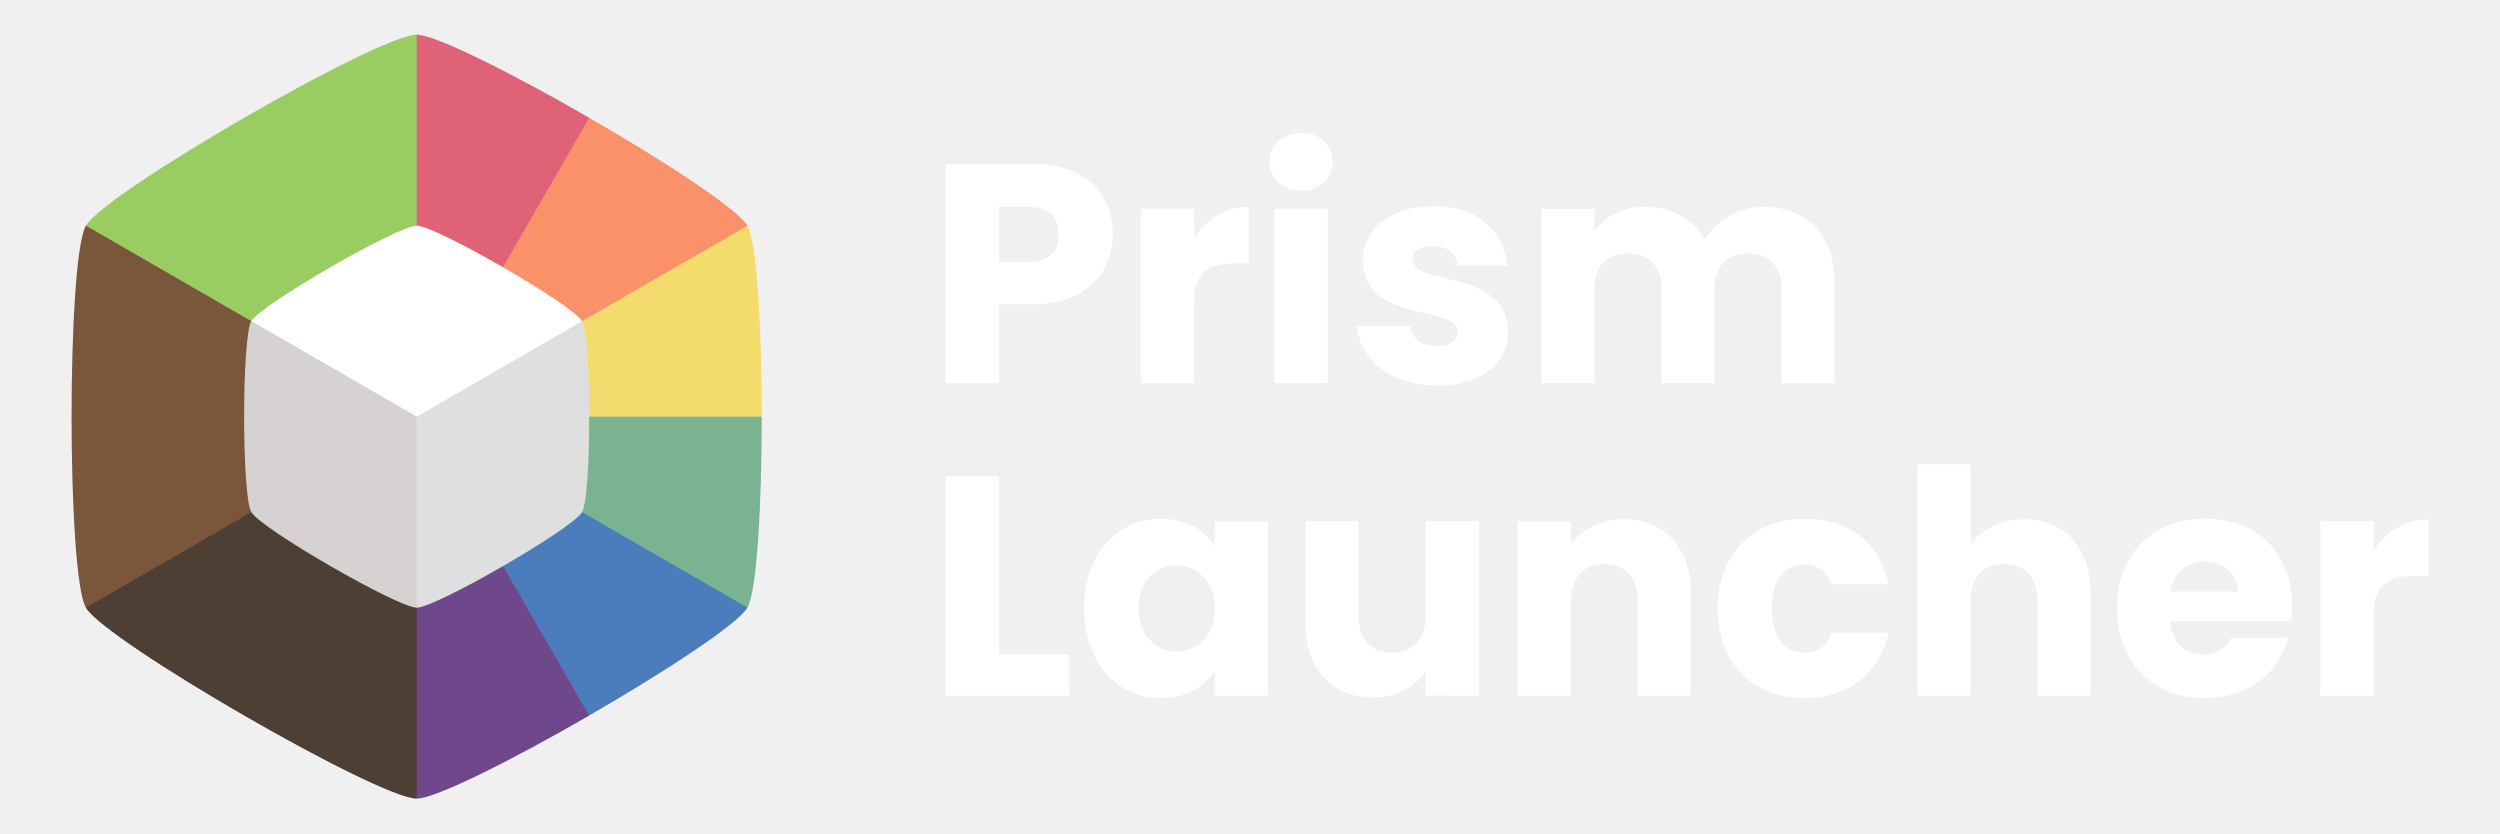
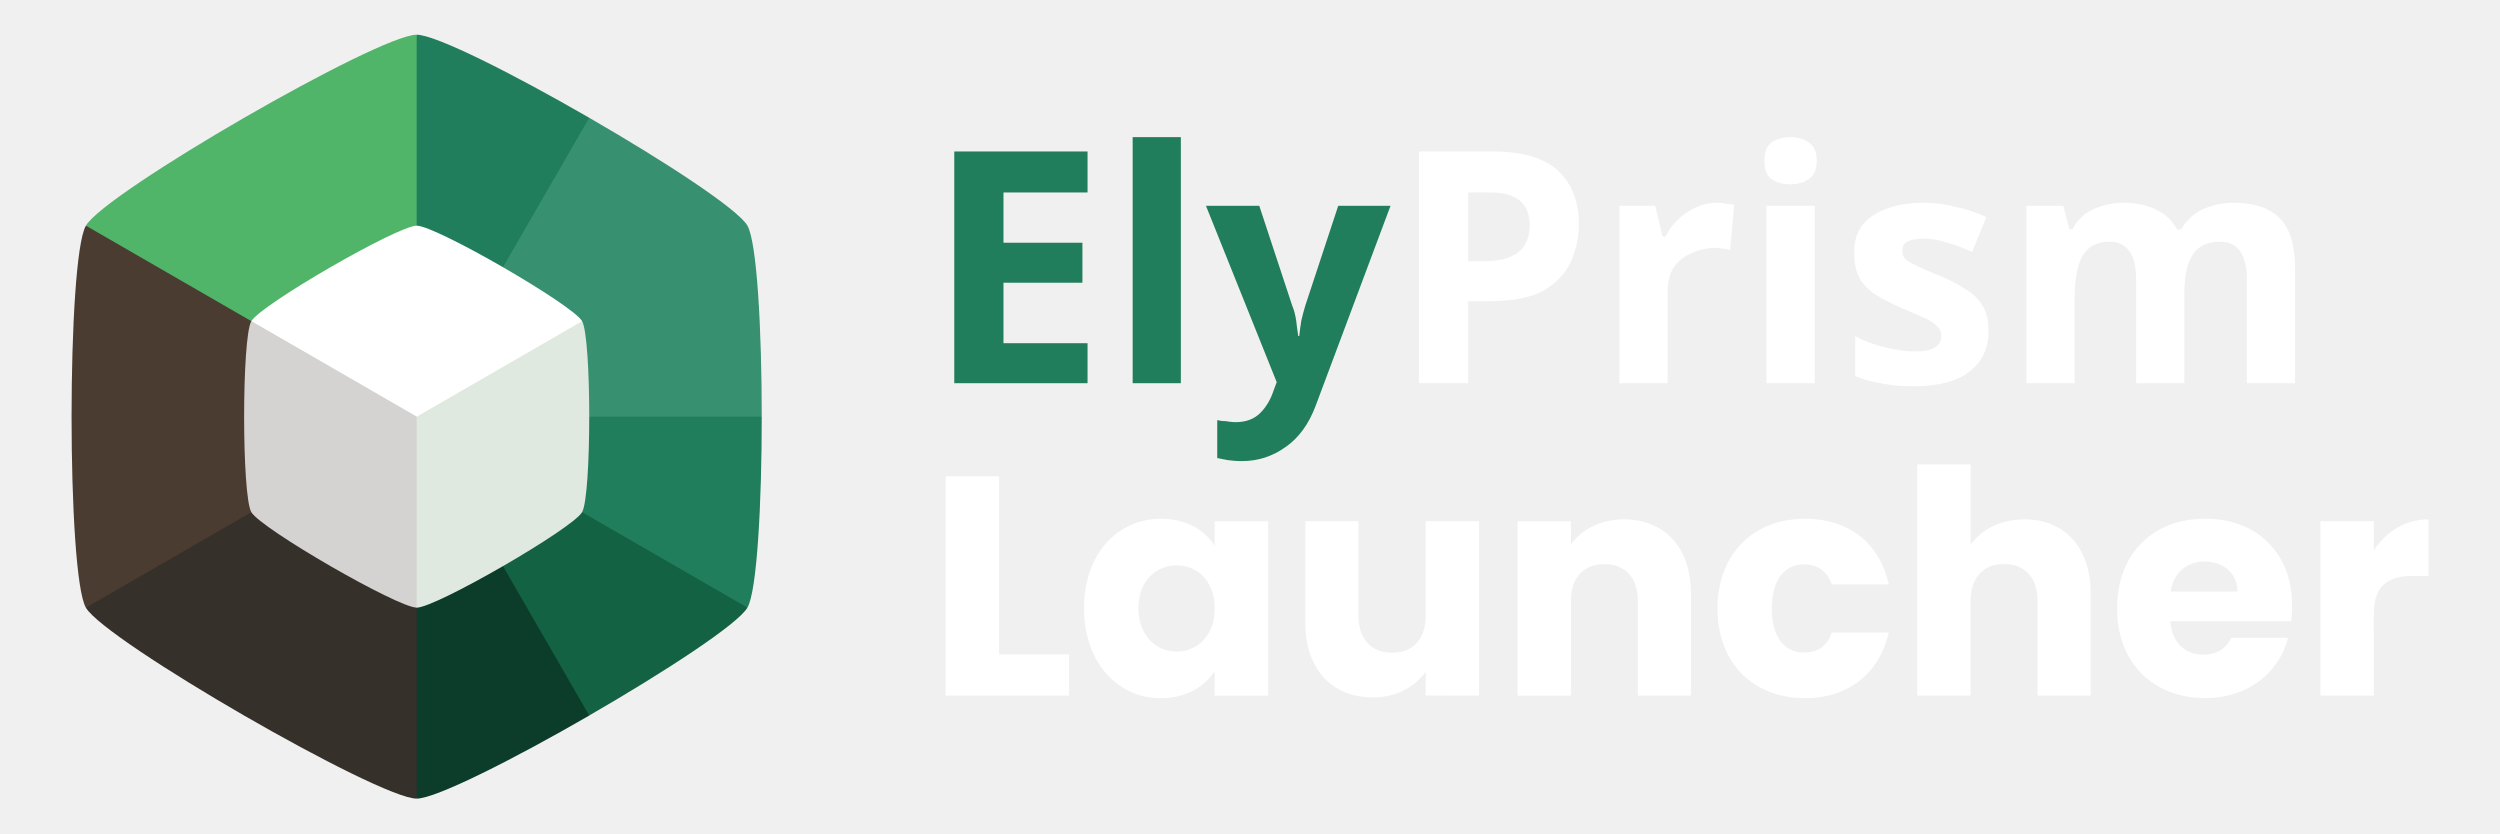
<svg xmlns="http://www.w3.org/2000/svg" width="144" height="48" version="1.1" viewBox="0 0 38.1 12.7" id="svg66">
  <defs id="defs70" />
  <g stroke-width=".265" id="g24">
    <path d="m6.35 6.35" fill="#99cd61" id="path4" />
-     <path d="m6.35 0.529-2.521 4.366 2.521 1.455 2.52-1.455 0.11-3.1c-1.151-0.665-2.339-1.266-2.63-1.266z" fill="#df6277" id="path6" />
-     <path d="m8.98 1.795-2.63 4.555 2.52 1.455 2.521-4.366c-0.146-0.252-1.26-0.98-2.411-1.644z" fill="#fb9168" id="path8" />
-     <path d="m11.391 3.44-5.041 2.91 2.52 1.455 2.739-1.455c0-1.329-0.073-2.658-0.218-2.91z" fill="#f3db6c" id="path10" />
-     <path d="m6.35 6.35v2.91h5.041c0.146-0.252 0.218-1.581 0.218-2.91z" fill="#7ab392" id="path12" />
-     <path d="m6.35 6.35v2.91l2.63 1.644c1.151-0.665 2.266-1.392 2.411-1.644z" fill="#4b7cbc" id="path14" />
-     <path d="m6.35 6.35-2.521 1.455 2.521 4.366c0.291 0 1.479-0.601 2.63-1.266z" fill="#6f488c" id="path16" />
-     <path d="m3.829 4.895-2.52 4.366c0.291 0.504 4.459 2.91 5.041 2.91v-5.821z" fill="#4d3f33" id="path18" />
-     <path d="m1.309 3.44c-0.291 0.504-0.291 5.317 0 5.821l5.041-2.91v-2.91z" fill="#7a573b" id="path20" />
-     <path d="m6.35 0.529c-0.582-2e-8 -4.75 2.406-5.041 2.91l5.041 2.91z" fill="#99cd61" id="path22" />
+     <path d="m6.35 0.529-2.521 4.366 2.521 1.455 2.52-1.455 0.11-3.1c-1.151-0.665-2.339-1.266-2.63-1.266z" fill="#df6277" id="path6" style="fill:#207e5c;fill-opacity:1" />
+     <path d="m8.98 1.795-2.63 4.555 2.52 1.455 2.521-4.366c-0.146-0.252-1.26-0.98-2.411-1.644z" fill="#fb9168" id="path8" style="fill:#379070;fill-opacity:1" />
+     <path d="m11.391 3.44-5.041 2.91 2.52 1.455 2.739-1.455c0-1.329-0.073-2.658-0.218-2.91z" fill="#f3db6c" id="path10" style="fill:#379070;fill-opacity:1" />
+     <path d="m6.35 6.35v2.91h5.041c0.146-0.252 0.218-1.581 0.218-2.91z" fill="#7ab392" id="path12" style="fill:#207e5c;fill-opacity:1" />
+     <path d="m6.35 6.35v2.91l2.63 1.644c1.151-0.665 2.266-1.392 2.411-1.644z" fill="#4b7cbc" id="path14" style="fill:#136244;fill-opacity:1" />
+     <path d="m6.35 6.35-2.521 1.455 2.521 4.366c0.291 0 1.479-0.601 2.63-1.266z" fill="#6f488c" id="path16" style="fill:#0c3c2a;fill-opacity:1" />
+     <path d="m3.829 4.895-2.52 4.366c0.291 0.504 4.459 2.91 5.041 2.91v-5.821z" fill="#4d3f33" id="path18" style="fill:#36302b;fill-opacity:1" />
+     <path d="m1.309 3.44c-0.291 0.504-0.291 5.317 0 5.821l5.041-2.91v-2.91z" fill="#7a573b" id="path20" style="fill:#4a3c31;fill-opacity:1" />
+     <path d="m6.35 0.529c-0.582-2e-8 -4.75 2.406-5.041 2.91l5.041 2.91z" fill="#99cd61" id="path22" style="fill:#50b469;fill-opacity:1" />
  </g>
  <g transform="matrix(.88 0 0 .88 -10.906 -1.2421)" id="g32">
    <g transform="translate(13.26 2.2776)" id="g28">
      <path transform="matrix(.96975 0 0 .96975 .1921 .1921)" d="m6.35 2.939c-0.341 0-2.783 1.41-2.953 1.705l2.953 5.116 2.954-5.116c-0.171-0.295-2.613-1.705-2.954-1.705z" fill="#fff" stroke-width=".265" id="path26" />
    </g>
-     <path d="m16.746 6.974 2.864 4.961c0.331 0 2.699-1.367 2.864-1.654 0.165-0.286 0.165-3.021 0-3.307l-2.864 1.654z" fill="#dfdfdf" stroke-width=".265" id="path30" />
+     <path d="m16.746 6.974 2.864 4.961c0.331 0 2.699-1.367 2.864-1.654 0.165-0.286 0.165-3.021 0-3.307l-2.864 1.654z" fill="#dfdfdf" stroke-width=".265" id="path30" style="fill:#dfe9df;fill-opacity:1" />
  </g>
-   <path d="m3.83 4.895c-0.146 0.252-0.146 2.658 0 2.91 0.146 0.252 2.229 1.455 2.52 1.455v-2.91z" fill="#d6d2d2" stroke-width=".265" id="path34" />
+   <path d="m3.83 4.895c-0.146 0.252-0.146 2.658 0 2.91 0.146 0.252 2.229 1.455 2.52 1.455v-2.91z" fill="#d6d2d2" stroke-width=".265" id="path34" style="fill:#d5d2d2;fill-opacity:1" />
  <g fill="#14191e" stroke-width=".265" aria-label="Prism Launcher" id="g62" style="fill:#ffffff;fill-opacity:1">
-     <path d="m15.669 3.991h-0.443v-0.838h0.443c0.324 0 0.462 0.162 0.462 0.419 0 0.257-0.138 0.419-0.462 0.419zm1.291-0.419c0-0.614-0.41-1.076-1.229-1.076h-1.319v3.343h0.814v-1.2h0.505c0.852 0 1.229-0.514 1.229-1.067z" id="path36" style="fill:#ffffff;fill-opacity:1" />
-     <path d="m18.198 4.605c0-0.457 0.224-0.591 0.61-0.591h0.224v-0.862c-0.357 0-0.648 0.191-0.833 0.471v-0.443h-0.814v2.658h0.814z" id="path38" style="fill:#ffffff;fill-opacity:1" />
-     <path d="m19.421 3.181v2.658h0.814v-2.658zm0.41-0.276c0.286 0 0.481-0.195 0.481-0.438 0-0.248-0.195-0.443-0.481-0.443-0.291 0-0.486 0.195-0.486 0.443 0 0.243 0.195 0.438 0.486 0.438z" id="path40" style="fill:#ffffff;fill-opacity:1" />
-     <path d="m21.908 5.877c0.667 0 1.076-0.348 1.076-0.81-0.014-0.991-1.453-0.691-1.453-1.114 0-0.129 0.105-0.205 0.295-0.205 0.229 0 0.367 0.119 0.391 0.3h0.752c-0.052-0.524-0.433-0.905-1.119-0.905-0.695 0-1.081 0.371-1.081 0.824 0 0.976 1.448 0.667 1.448 1.095 0 0.119-0.11 0.214-0.319 0.214-0.224 0-0.391-0.124-0.41-0.31h-0.805c0.038 0.514 0.514 0.91 1.224 0.91z" id="path42" style="fill:#ffffff;fill-opacity:1" />
-     <path d="m27.146 4.396v1.443h0.81v-1.553c0-0.714-0.424-1.133-1.081-1.133-0.386 0-0.719 0.214-0.895 0.495-0.181-0.319-0.505-0.495-0.905-0.495-0.348 0-0.619 0.148-0.776 0.362v-0.333h-0.814v2.658h0.814v-1.443c0-0.348 0.2-0.538 0.51-0.538 0.31 0 0.51 0.191 0.51 0.538v1.443h0.81v-1.443c0-0.348 0.2-0.538 0.51-0.538 0.31 0 0.51 0.191 0.51 0.538z" id="path44" style="fill:#ffffff;fill-opacity:1" />
    <path d="m15.226 7.258h-0.814v3.343h1.881v-0.629h-1.067z" id="path46" style="fill:#ffffff;fill-opacity:1" />
    <path d="m16.521 9.268c0 0.838 0.519 1.372 1.167 1.372 0.395 0 0.676-0.181 0.824-0.414v0.376h0.814v-2.658h-0.814v0.376c-0.143-0.233-0.424-0.414-0.819-0.414-0.652 0-1.172 0.524-1.172 1.362zm1.991 0.005c0 0.424-0.271 0.657-0.581 0.657-0.305 0-0.581-0.238-0.581-0.662s0.276-0.652 0.581-0.652c0.31 0 0.581 0.233 0.581 0.657z" id="path48" style="fill:#ffffff;fill-opacity:1" />
    <path d="m22.541 10.601v-2.658h-0.814v1.443c0 0.362-0.2 0.562-0.514 0.562-0.305 0-0.51-0.2-0.51-0.562v-1.443h-0.81v1.553c0 0.71 0.414 1.133 1.029 1.133 0.357 0 0.643-0.162 0.805-0.391v0.362z" id="path50" style="fill:#ffffff;fill-opacity:1" />
    <path d="m24.96 9.158v1.443h0.81v-1.553c0-0.714-0.41-1.133-1.024-1.133-0.357 0-0.643 0.157-0.805 0.381v-0.352h-0.814v2.658h0.814v-1.443c0-0.362 0.2-0.562 0.51-0.562 0.31 0 0.51 0.2 0.51 0.562z" id="path52" style="fill:#ffffff;fill-opacity:1" />
    <path d="m26.175 9.273c0 0.843 0.552 1.367 1.333 1.367 0.667 0 1.138-0.386 1.276-1h-0.867c-0.071 0.195-0.2 0.305-0.424 0.305-0.291 0-0.491-0.229-0.491-0.672s0.2-0.672 0.491-0.672c0.224 0 0.357 0.119 0.424 0.305h0.867c-0.138-0.633-0.61-1-1.276-1-0.781 0-1.333 0.529-1.333 1.367z" id="path54" style="fill:#ffffff;fill-opacity:1" />
    <path d="m29.218 7.077v3.524h0.814v-1.443c0-0.362 0.2-0.562 0.51-0.562 0.31 0 0.51 0.2 0.51 0.562v1.443h0.81v-1.553c0-0.714-0.405-1.133-1.01-1.133-0.367 0-0.657 0.157-0.819 0.386v-1.224z" id="path56" style="fill:#ffffff;fill-opacity:1" />
    <path d="m33.599 8.558c0.271 0 0.5 0.167 0.5 0.457h-1.019c0.048-0.295 0.252-0.457 0.519-0.457zm1.272 1.162h-0.867c-0.067 0.143-0.195 0.257-0.424 0.257-0.262 0-0.476-0.162-0.505-0.51h1.843c0.009-0.081 0.014-0.162 0.014-0.238 0-0.81-0.548-1.324-1.324-1.324-0.791 0-1.343 0.524-1.343 1.367 0 0.843 0.562 1.367 1.343 1.367 0.662 0 1.133-0.4 1.262-0.919z" id="path58" style="fill:#ffffff;fill-opacity:1" />
    <path d="m36.176 9.368c0-0.457 0.224-0.591 0.61-0.591h0.224v-0.862c-0.357 0-0.648 0.191-0.833 0.471v-0.443h-0.814v2.658h0.814z" id="path60" style="fill:#ffffff;fill-opacity:1" />
+     <text xml:space="preserve" style="font-style:normal;font-variant:normal;font-weight:bold;font-stretch:normal;font-size:4.939px;font-family:Poppins;-inkscape-font-specification:'Poppins, Bold';font-variant-ligatures:normal;font-variant-caps:normal;font-variant-numeric:normal;font-variant-east-asian:normal;fill:#207e5c;fill-opacity:1;stroke-width:0.07" x="14.106" y="5.839" id="text1">
+       <tspan id="tspan1" style="font-style:normal;font-variant:normal;font-weight:bold;font-stretch:normal;font-size:4.939px;font-family:Poppins;-inkscape-font-specification:'Poppins, Bold';font-variant-ligatures:normal;font-variant-caps:normal;font-variant-numeric:normal;font-variant-east-asian:normal;fill:#207e5c;fill-opacity:1;stroke-width:0.07" x="14.106" y="5.839">Ely<tspan style="fill:#ffffff" id="tspan2">Prism</tspan>
+       </tspan>
+     </text>
  </g>
</svg>
